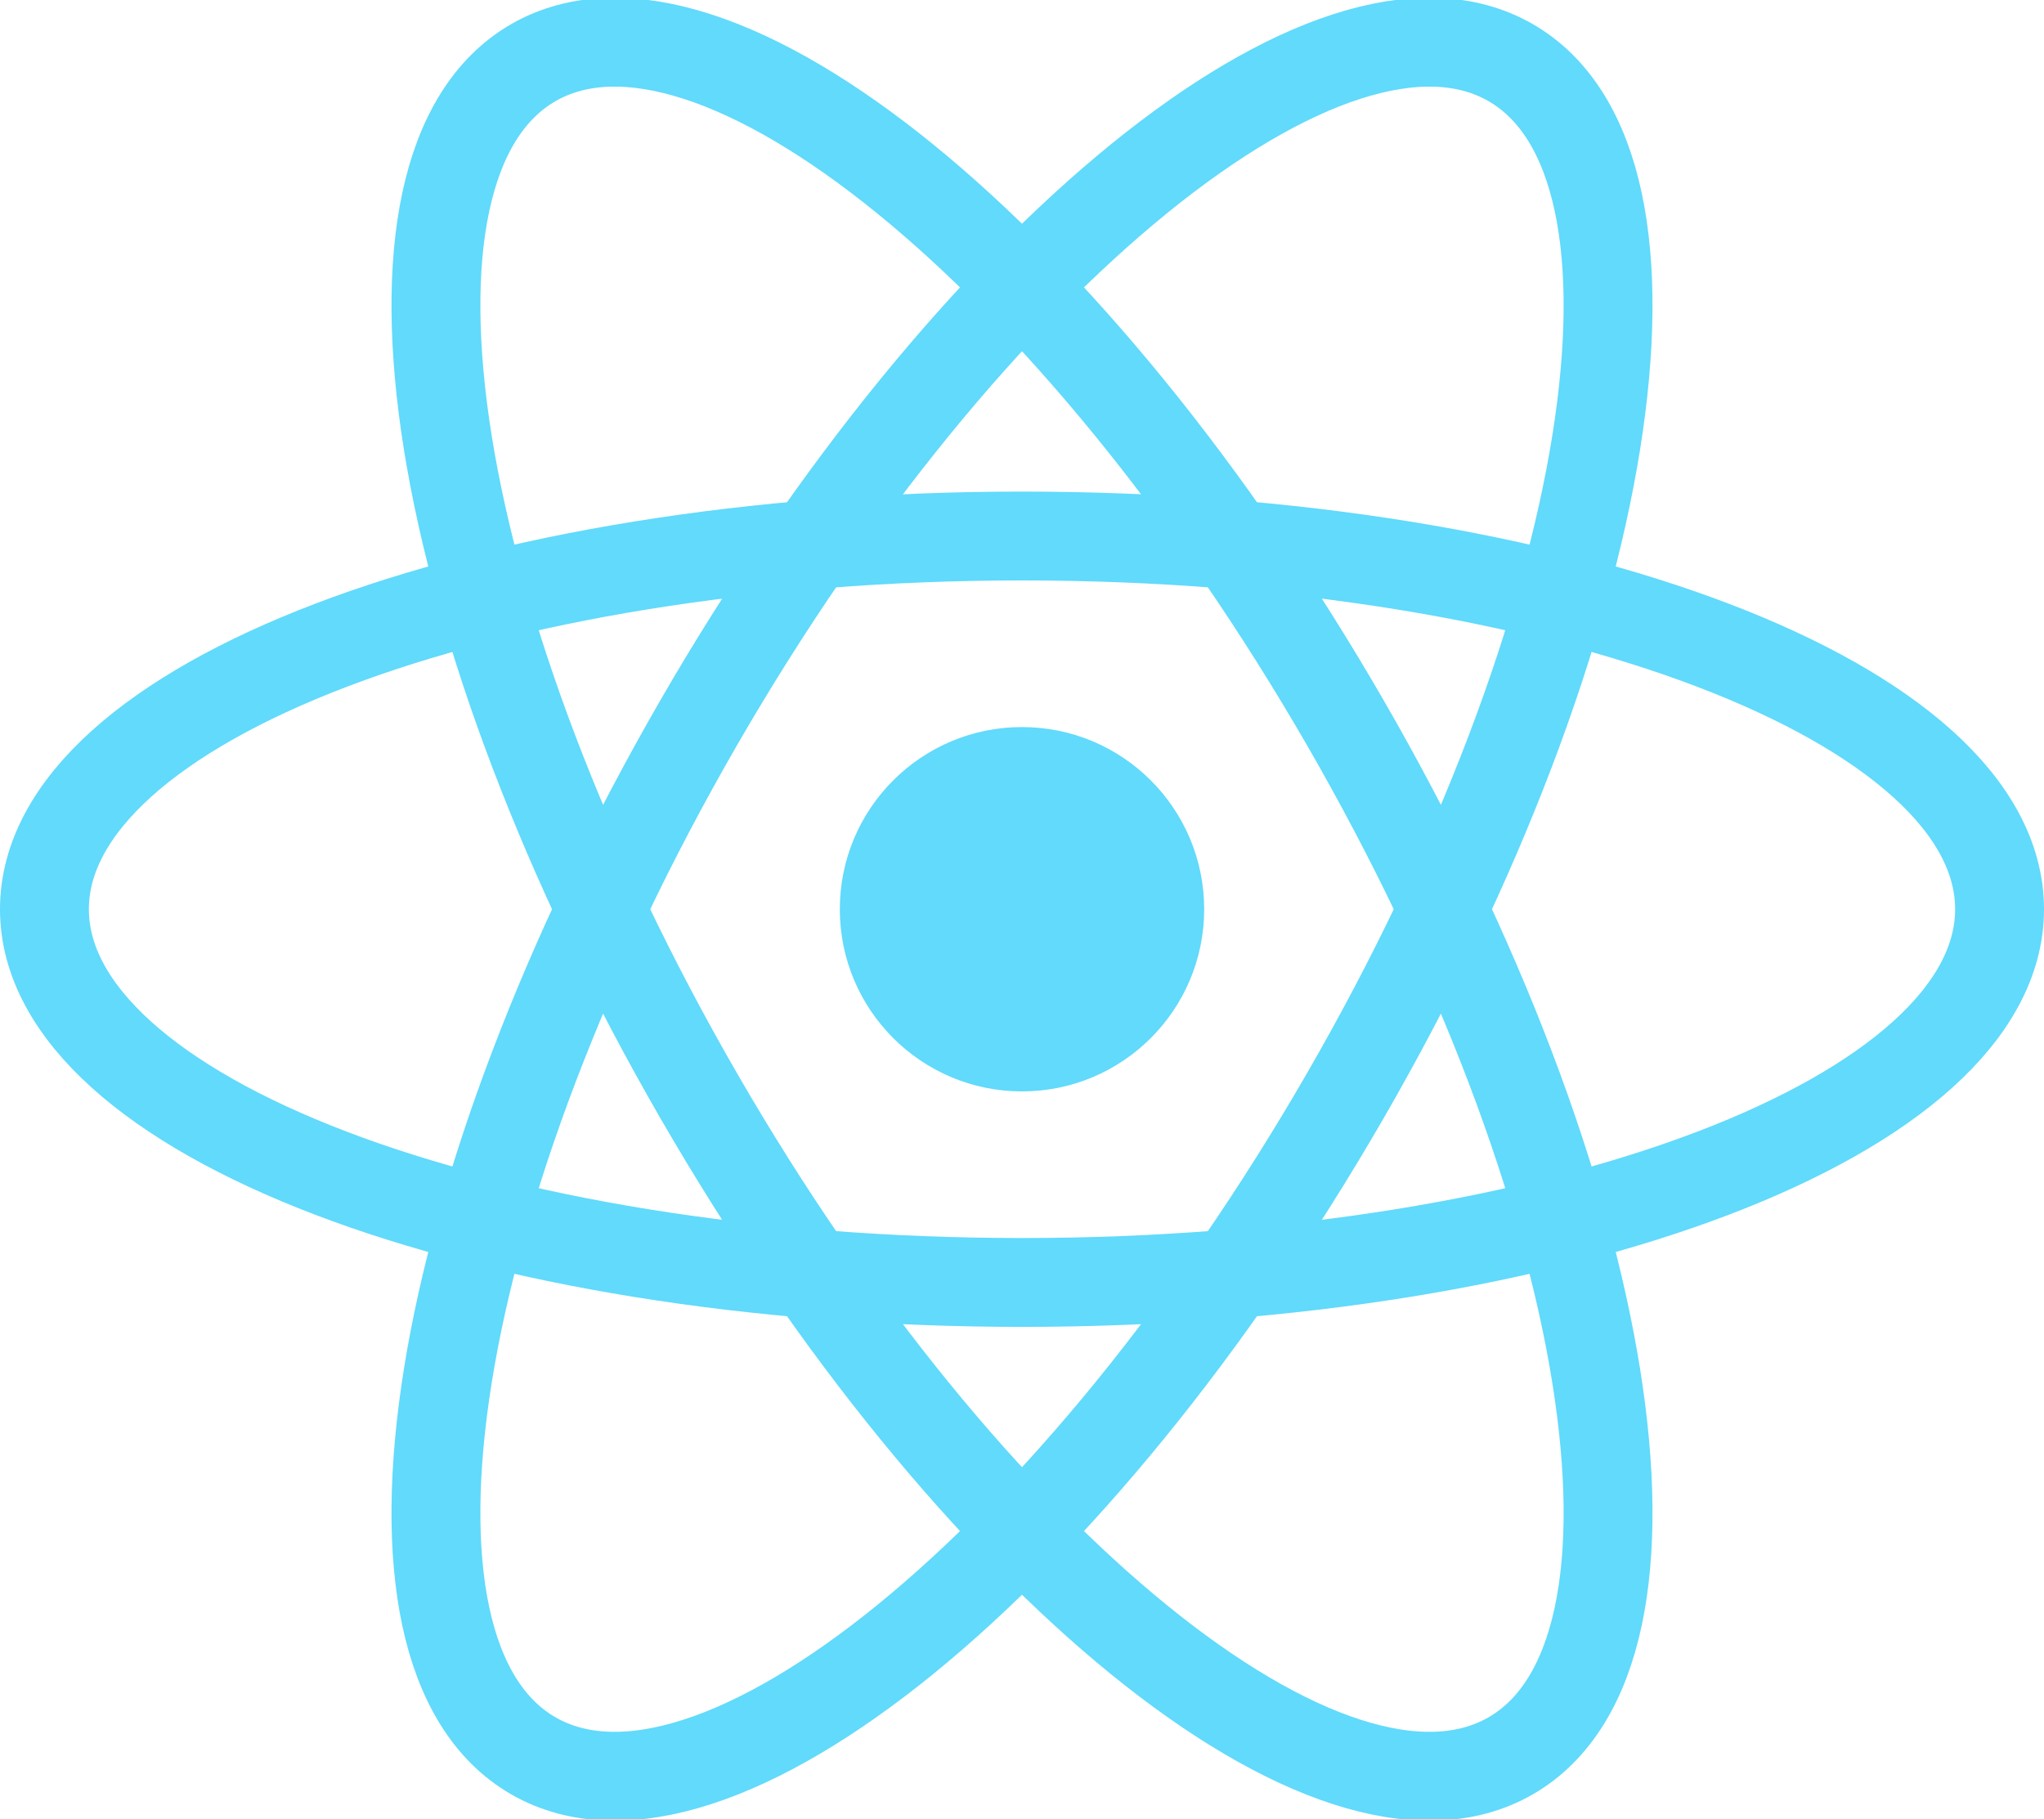
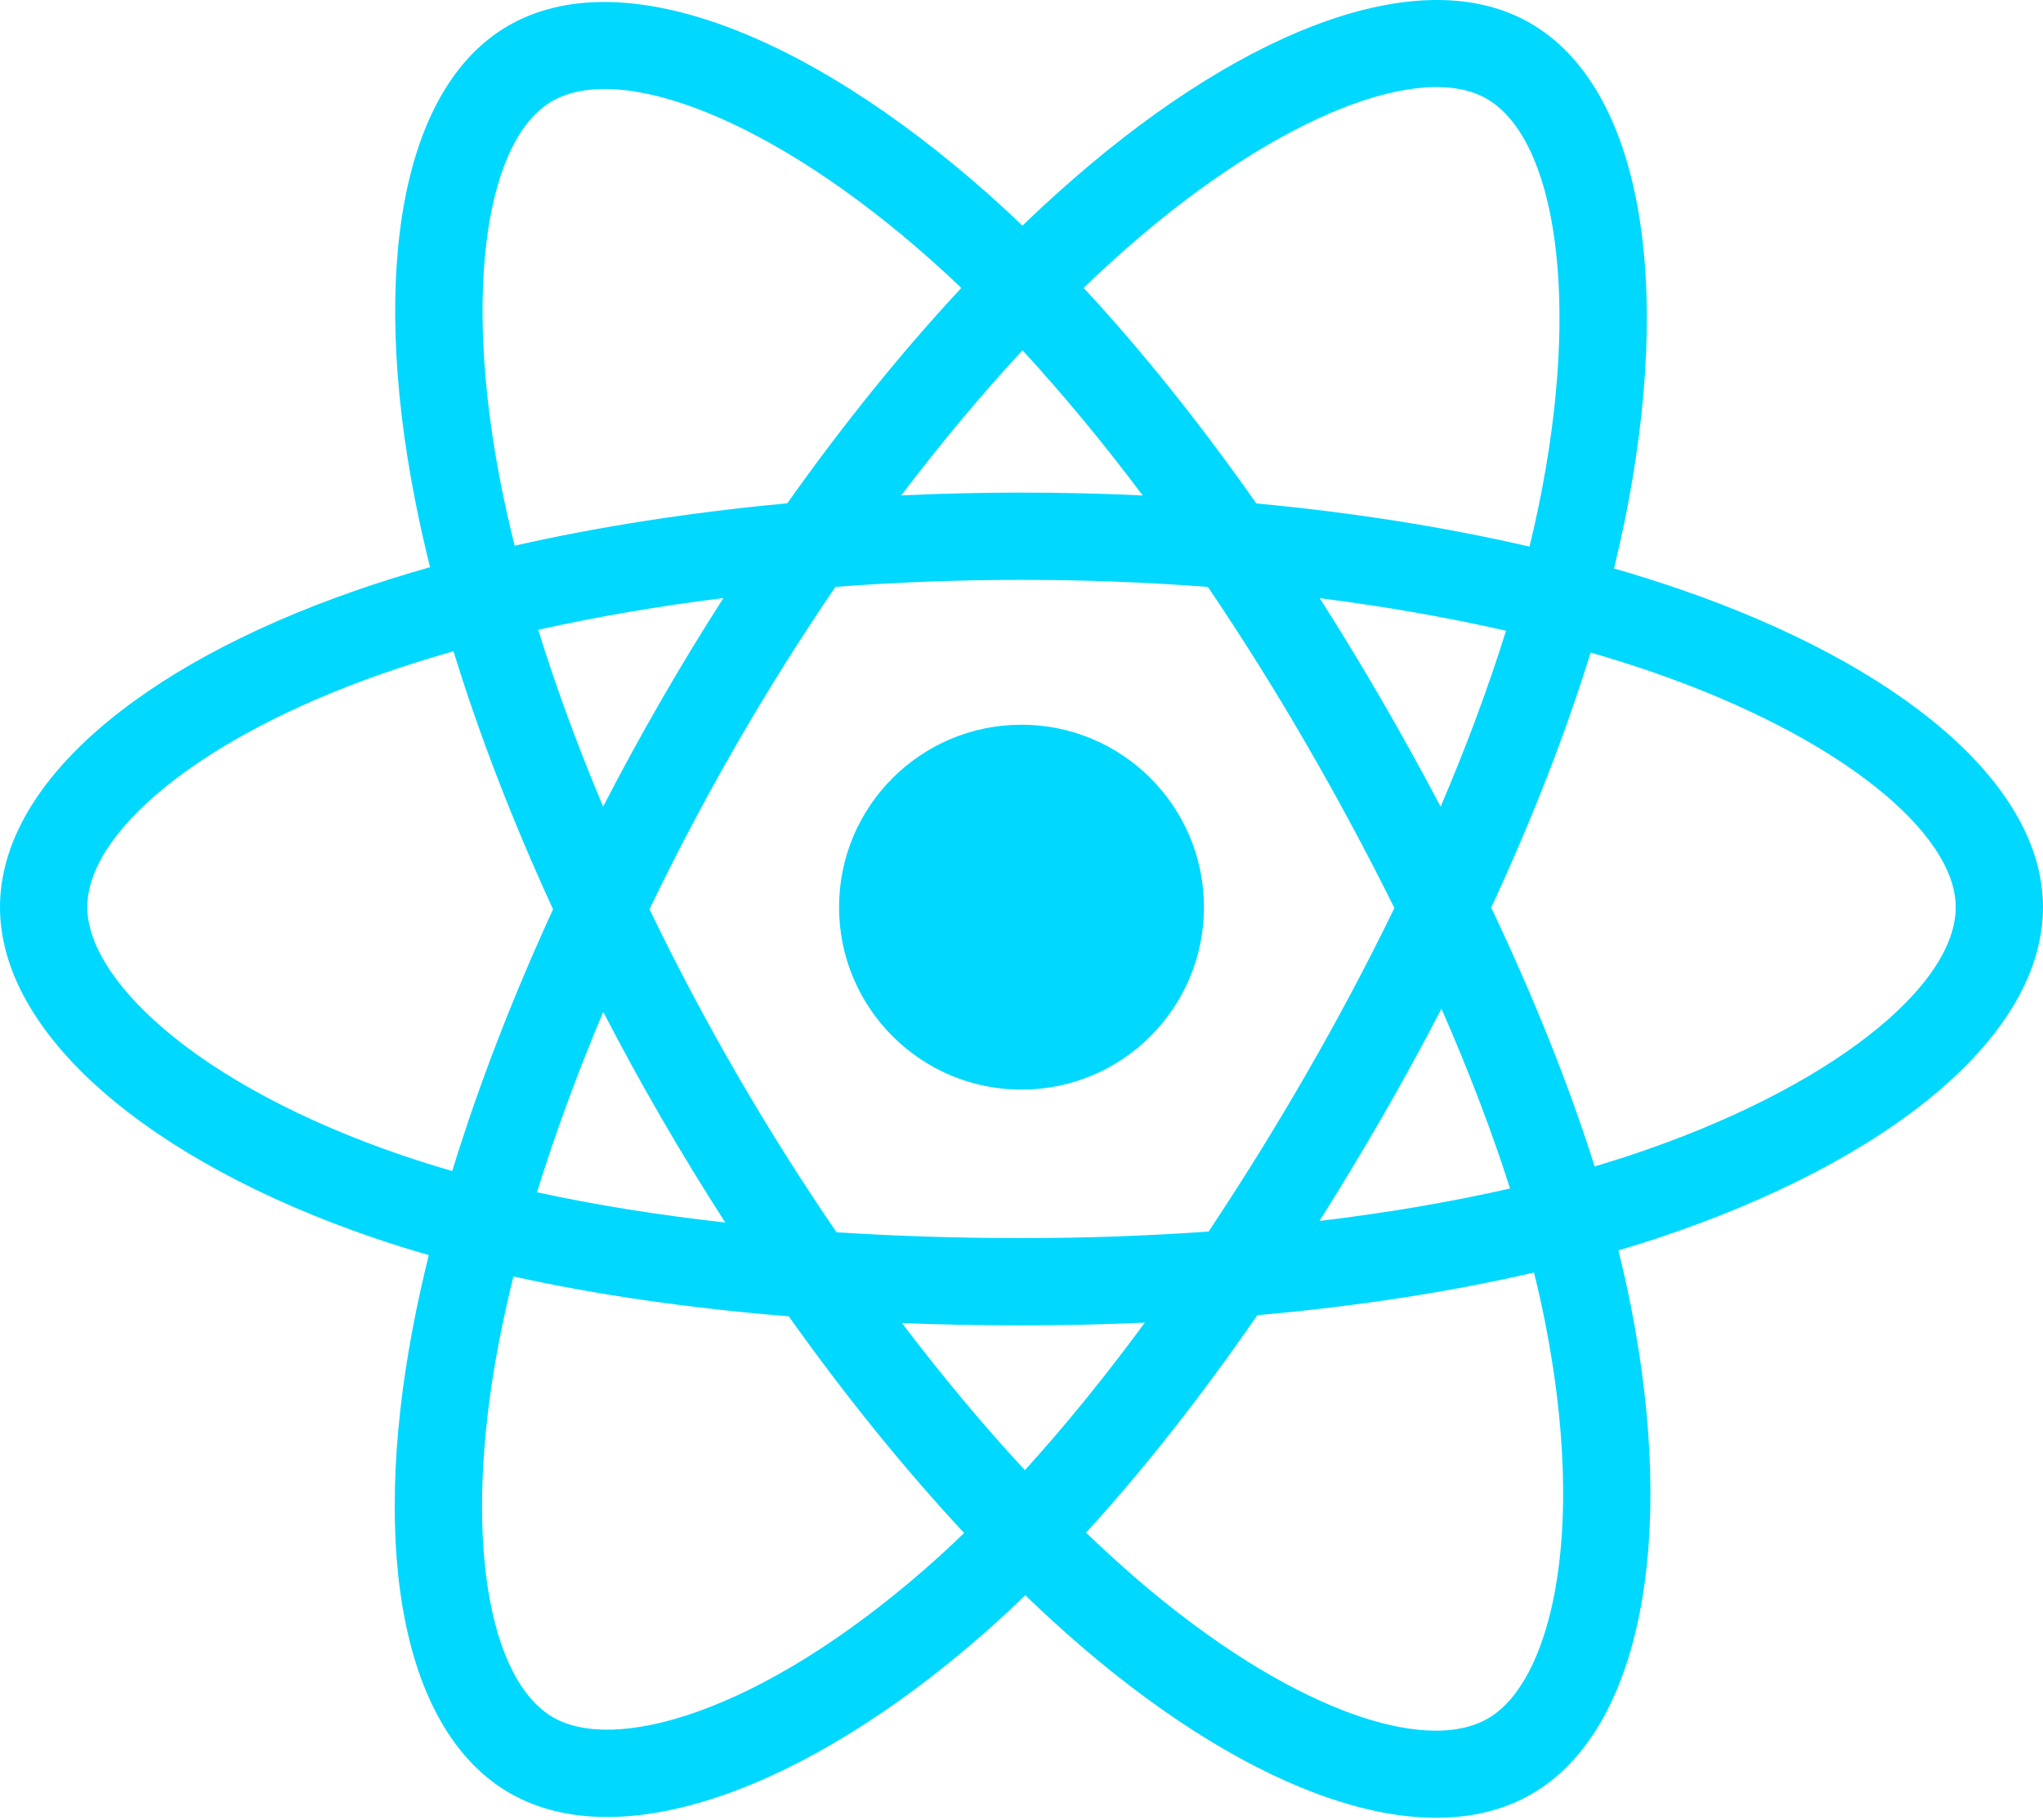
- <svg xmlns="http://www.w3.org/2000/svg" viewBox="-11.5 -10.232 23 20.463">
-   <circle cx="0" cy="0" r="2.05" fill="#61dafb" />
-   <g stroke="#61dafb" stroke-width="1" fill="none">
-     <ellipse rx="11" ry="4.2" />
-     <ellipse rx="11" ry="4.2" transform="rotate(60)" />
-     <ellipse rx="11" ry="4.2" transform="rotate(120)" />
-   </g>
+ <svg xmlns="http://www.w3.org/2000/svg" width="256" height="228" viewBox="0 0 256 228">
+   <path fill="#00D8FF" d="M210.483 73.824a171.49 171.49 0 0 0-8.24-2.597c.465-1.9.893-3.777 1.273-5.621c6.238-30.281 2.16-54.676-11.769-62.708c-13.355-7.7-35.196.329-57.254 19.526a171.23 171.23 0 0 0-6.375 5.848a155.866 155.866 0 0 0-4.241-3.917C100.759 3.829 77.587-4.822 63.673 3.233C50.33 10.957 46.379 33.89 51.995 62.588a170.974 170.974 0 0 0 1.892 8.48c-3.28.932-6.445 1.924-9.474 2.98C17.309 83.498 0 98.307 0 113.668c0 15.865 18.582 31.778 46.812 41.427a145.52 145.52 0 0 0 6.921 2.165a167.467 167.467 0 0 0-2.01 9.138c-5.354 28.2-1.173 50.591 12.134 58.266c13.744 7.926 36.812-.22 59.273-19.855a145.567 145.567 0 0 0 5.342-4.923a168.064 168.064 0 0 0 6.92 6.314c21.758 18.722 43.246 26.282 56.54 18.586c13.731-7.949 18.194-32.003 12.4-61.268a145.016 145.016 0 0 0-1.535-6.842c1.62-.48 3.21-.974 4.76-1.488c29.348-9.723 48.443-25.443 48.443-41.52c0-15.417-17.868-30.326-45.517-39.844Zm-6.365 70.984c-1.4.463-2.836.91-4.3 1.345c-3.24-10.257-7.612-21.163-12.963-32.432c5.106-11 9.31-21.767 12.459-31.957c2.619.758 5.16 1.557 7.61 2.4c23.69 8.156 38.14 20.213 38.14 29.504c0 9.896-15.606 22.743-40.946 31.14Zm-10.514 20.834c2.562 12.94 2.927 24.64 1.23 33.787c-1.524 8.219-4.59 13.698-8.382 15.893c-8.067 4.67-25.32-1.4-43.927-17.412a156.726 156.726 0 0 1-6.437-5.87c7.214-7.889 14.423-17.06 21.459-27.246c12.376-1.098 24.068-2.894 34.671-5.345a134.17 134.17 0 0 1 1.386 6.193ZM87.276 214.515c-7.882 2.783-14.16 2.863-17.955.675c-8.075-4.657-11.432-22.636-6.853-46.752a156.923 156.923 0 0 1 1.869-8.499c10.486 2.32 22.093 3.988 34.498 4.994c7.084 9.967 14.501 19.128 21.976 27.15a134.668 134.668 0 0 1-4.877 4.492c-9.933 8.682-19.886 14.842-28.658 17.94ZM50.35 144.747c-12.483-4.267-22.792-9.812-29.858-15.863c-6.35-5.437-9.555-10.836-9.555-15.216c0-9.322 13.897-21.212 37.076-29.293c2.813-.98 5.757-1.905 8.812-2.773c3.204 10.42 7.406 21.315 12.477 32.332c-5.137 11.18-9.399 22.249-12.634 32.792a134.718 134.718 0 0 1-6.318-1.979Zm12.378-84.26c-4.811-24.587-1.616-43.134 6.425-47.789c8.564-4.958 27.502 2.111 47.463 19.835a144.318 144.318 0 0 1 3.841 3.545c-7.438 7.987-14.787 17.08-21.808 26.988c-12.04 1.116-23.565 2.908-34.161 5.309a160.342 160.342 0 0 1-1.76-7.887Zm110.427 27.268a347.8 347.8 0 0 0-7.785-12.803c8.168 1.033 15.994 2.404 23.343 4.08c-2.206 7.072-4.956 14.465-8.193 22.045a381.151 381.151 0 0 0-7.365-13.322Zm-45.032-43.861c5.044 5.465 10.096 11.566 15.065 18.186a322.04 322.04 0 0 0-30.257-.006c4.974-6.559 10.069-12.652 15.192-18.18ZM82.802 87.83a323.167 323.167 0 0 0-7.227 13.238c-3.184-7.553-5.909-14.98-8.134-22.152c7.304-1.634 15.093-2.97 23.209-3.984a321.524 321.524 0 0 0-7.848 12.897Zm8.081 65.352c-8.385-.936-16.291-2.203-23.593-3.793c2.26-7.3 5.045-14.885 8.298-22.6a321.187 321.187 0 0 0 7.257 13.246c2.594 4.48 5.28 8.868 8.038 13.147Zm37.542 31.03c-5.184-5.592-10.354-11.779-15.403-18.433c4.902.192 9.899.29 14.978.29c5.218 0 10.376-.117 15.453-.343c-4.985 6.774-10.018 12.97-15.028 18.486Zm52.198-57.817c3.422 7.8 6.306 15.345 8.596 22.52c-7.422 1.694-15.436 3.058-23.88 4.071a382.417 382.417 0 0 0 7.859-13.026a347.403 347.403 0 0 0 7.425-13.565Zm-16.898 8.101a358.557 358.557 0 0 1-12.281 19.815a329.4 329.4 0 0 1-23.444.823c-7.967 0-15.716-.248-23.178-.732a310.202 310.202 0 0 1-12.513-19.846h.001a307.41 307.41 0 0 1-10.923-20.627a310.278 310.278 0 0 1 10.89-20.637l-.001.001a307.318 307.318 0 0 1 12.413-19.761c7.613-.576 15.42-.876 23.31-.876H128c7.926 0 15.743.303 23.354.883a329.357 329.357 0 0 1 12.335 19.695a358.489 358.489 0 0 1 11.036 20.54a329.472 329.472 0 0 1-11 20.722Zm22.56-122.124c8.572 4.944 11.906 24.881 6.52 51.026c-.344 1.668-.73 3.367-1.15 5.09c-10.622-2.452-22.155-4.275-34.23-5.408c-7.034-10.017-14.323-19.124-21.64-27.008a160.789 160.789 0 0 1 5.888-5.4c18.9-16.447 36.564-22.941 44.612-18.3ZM128 90.808c12.625 0 22.86 10.235 22.86 22.86s-10.235 22.86-22.86 22.86s-22.86-10.235-22.86-22.86s10.235-22.86 22.86-22.86Z" />
</svg>
